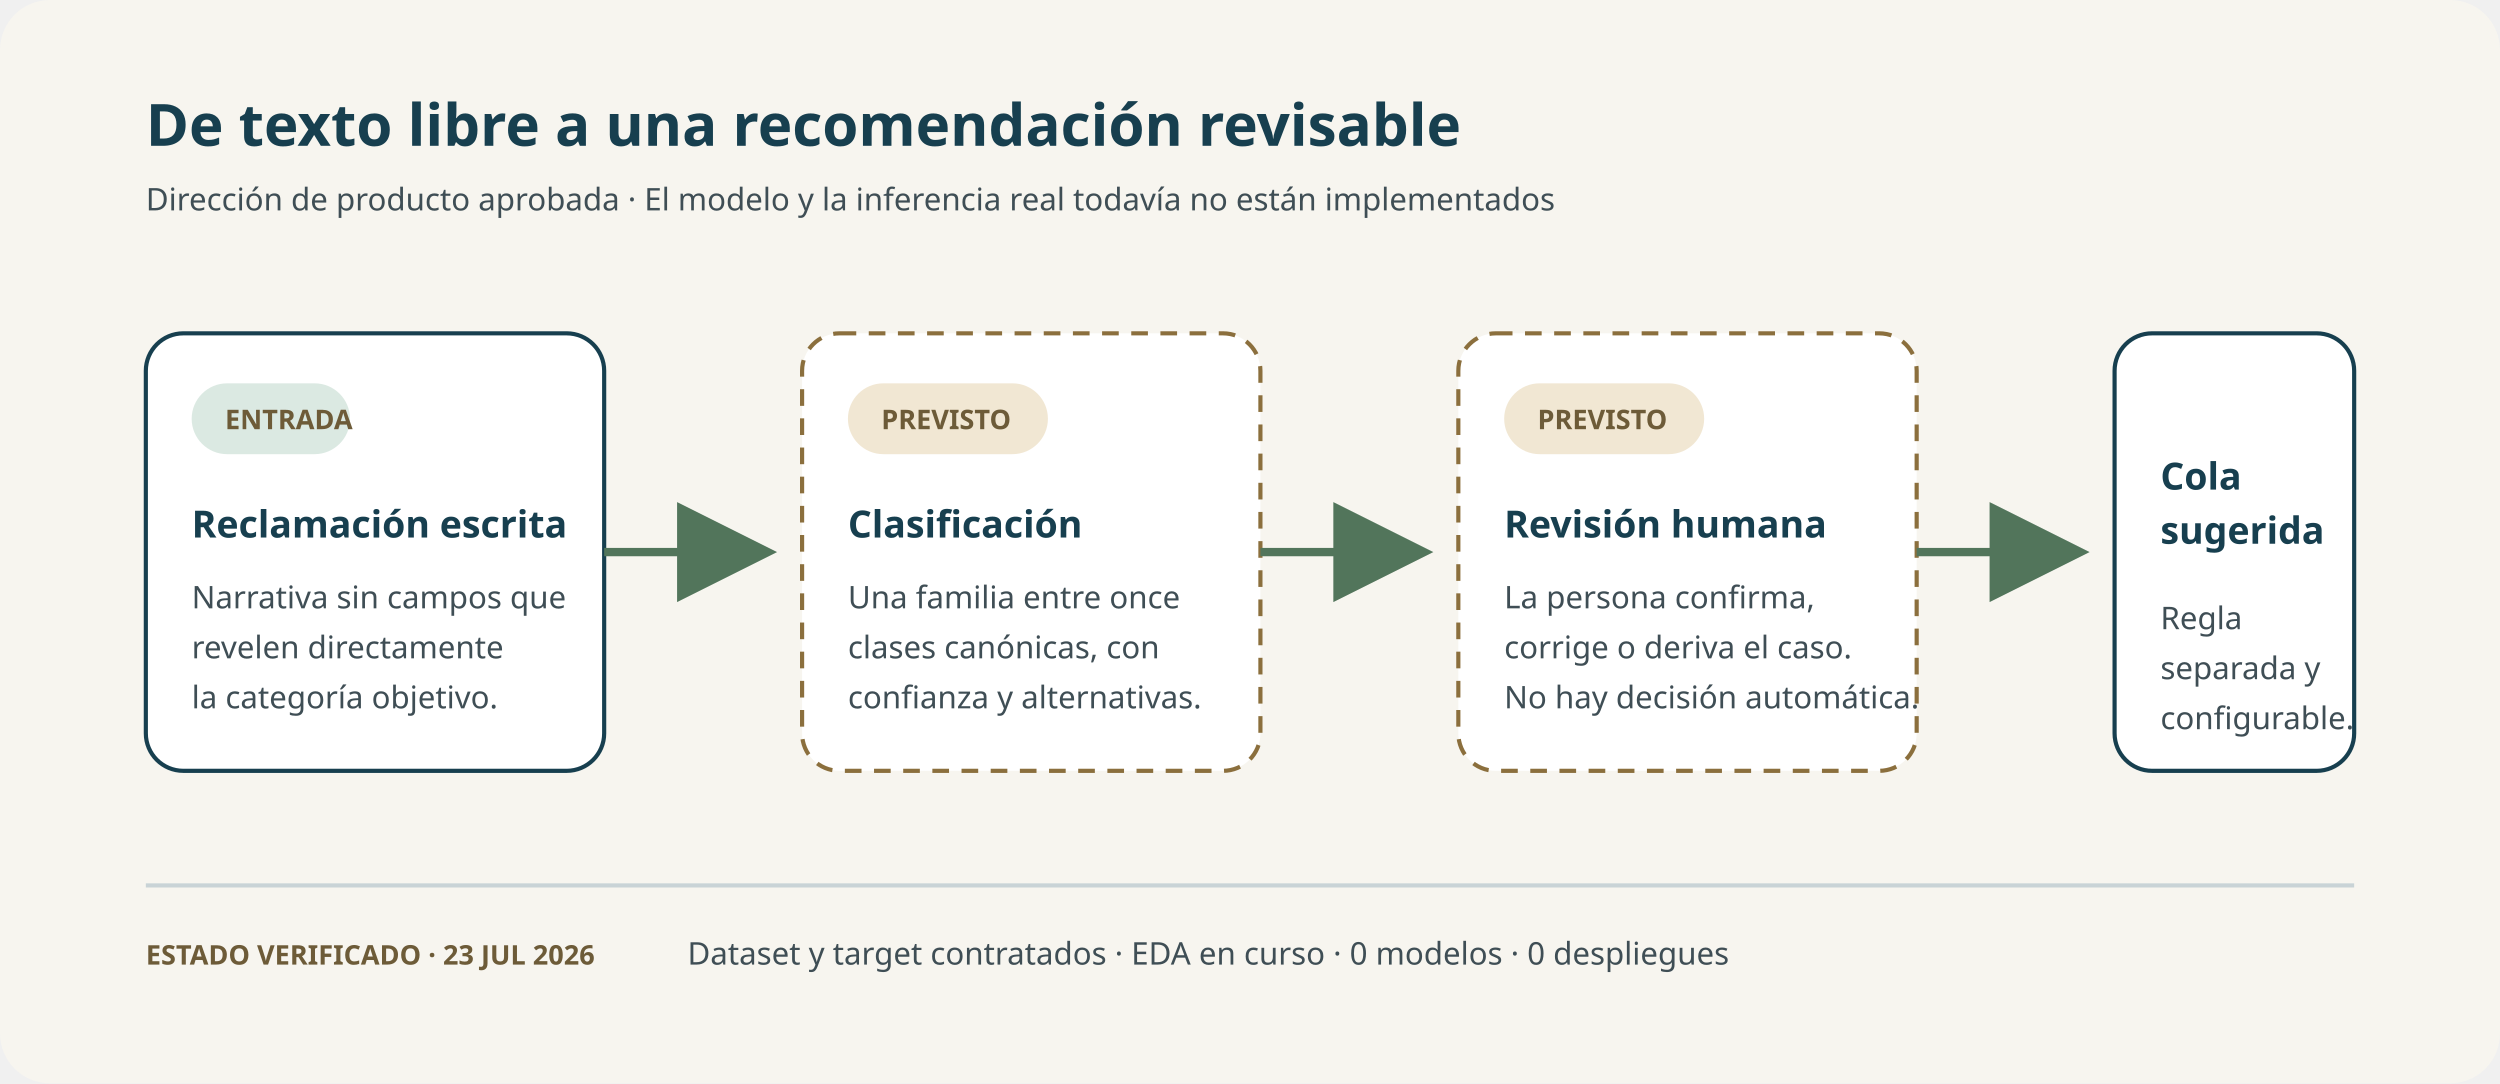
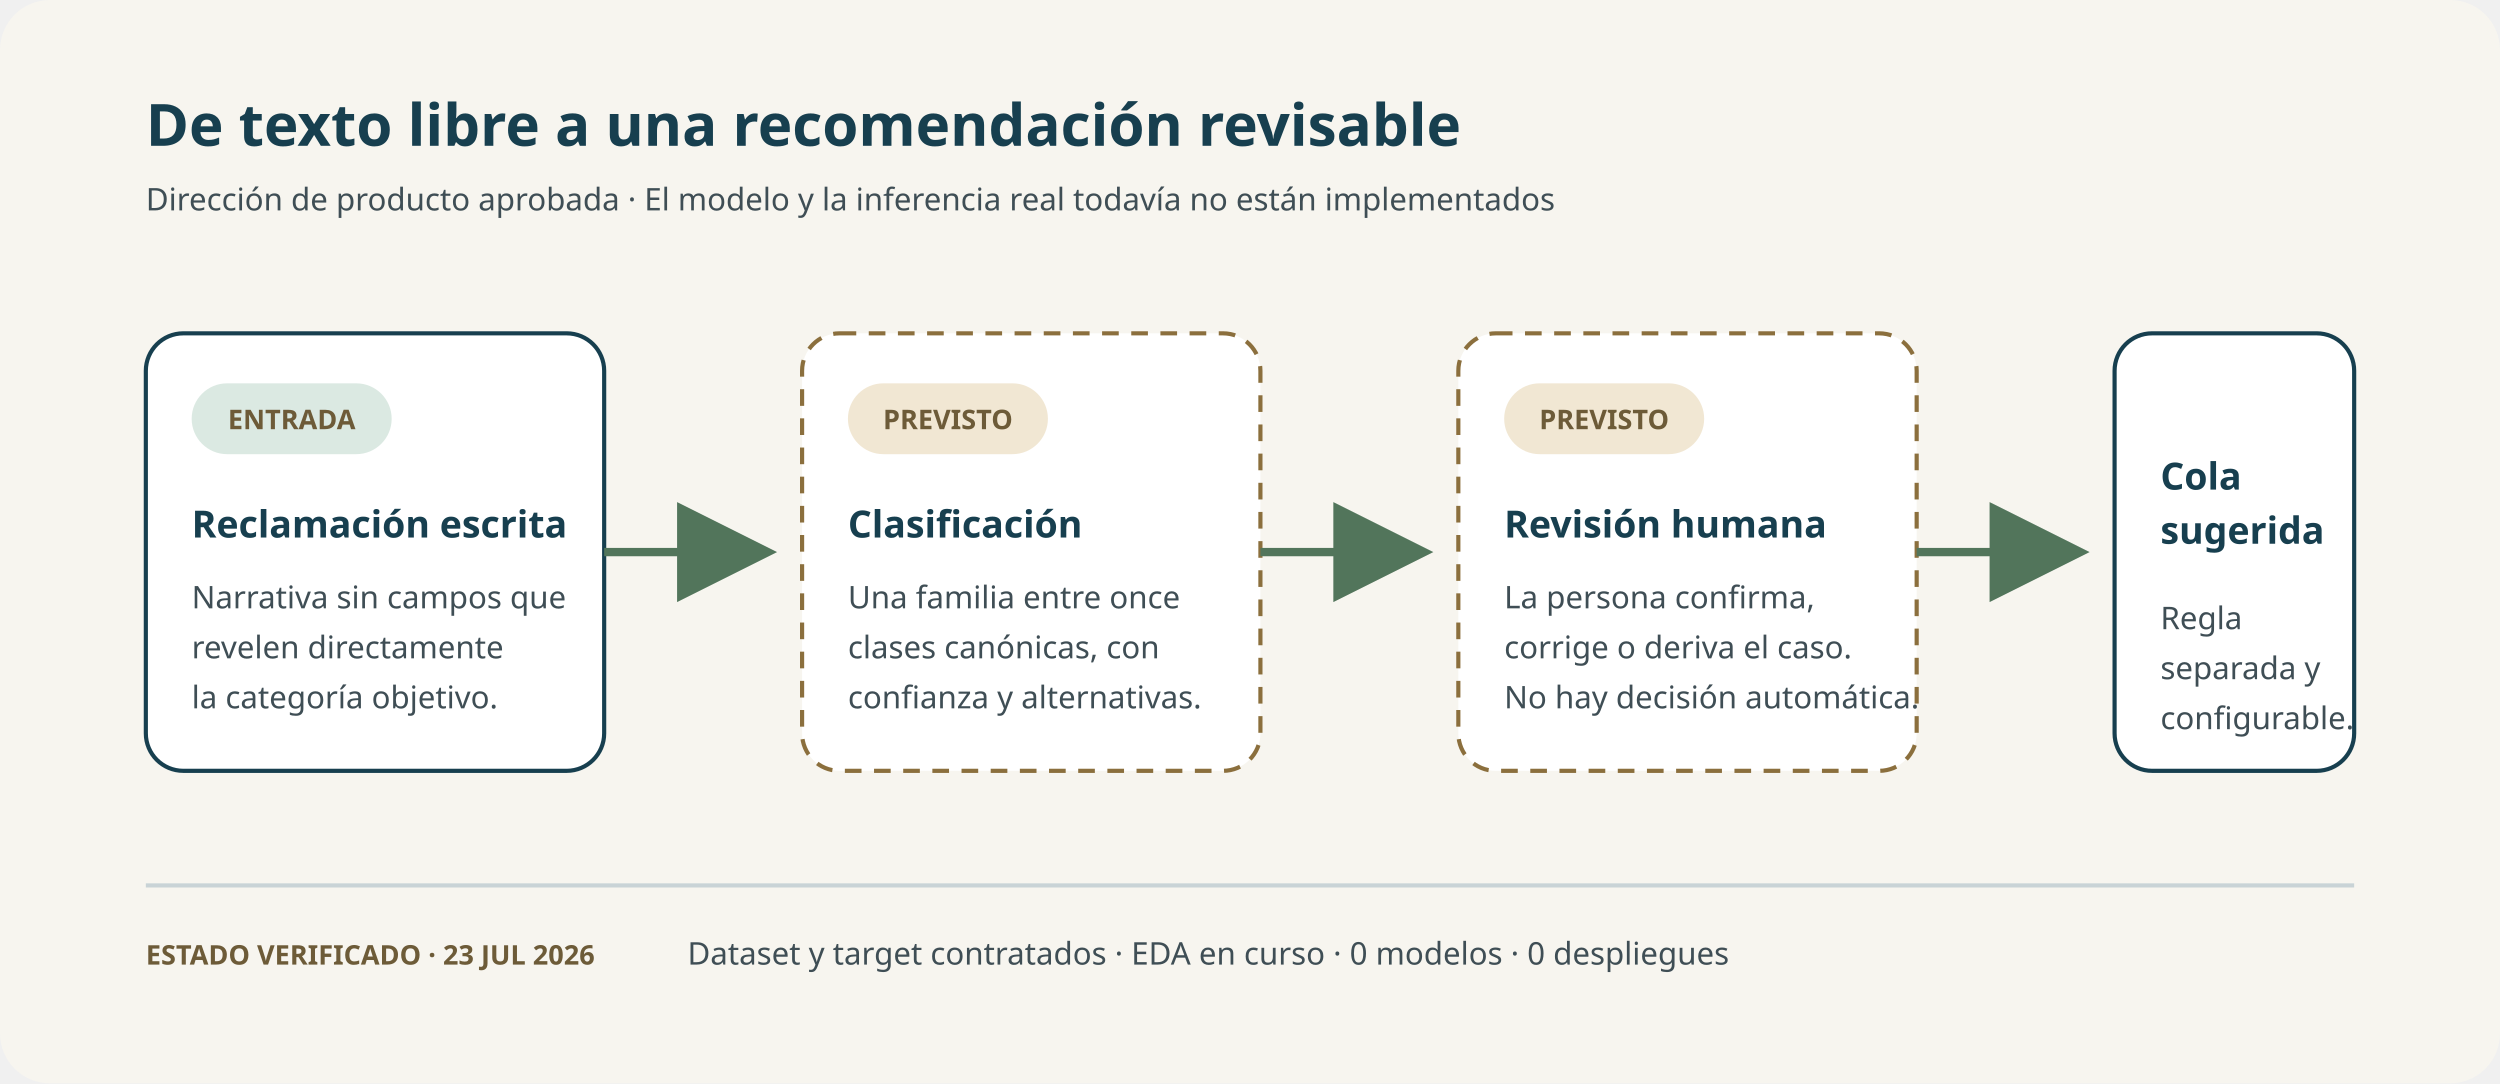
<svg xmlns="http://www.w3.org/2000/svg" width="1200" height="520" viewBox="0 0 1200 520" role="img" aria-labelledby="title desc">
  <defs>
    <style>
      .bg{fill:#f7f5ef}.panel{fill:#fff;stroke:#173f4f;stroke-width:2}.planned{fill:#fff;stroke:#8b6f3d;stroke-width:2;stroke-dasharray:8 6}
      .title{font:700 28px system-ui,sans-serif;fill:#173f4f}.label{font:700 18px system-ui,sans-serif;fill:#173f4f}
      .copy{font:400 15px system-ui,sans-serif;fill:#3f4e55}.small{font:600 13px system-ui,sans-serif;fill:#6d5b38}
      .arrow{stroke:#52755b;stroke-width:4;fill:none;marker-end:url(#end)}.accent{fill:#dbe9e2}.warn{fill:#f1e7d3}
    </style>
    <marker id="end" markerWidth="12" markerHeight="12" refX="10" refY="6" orient="auto">
      <path d="M0 0L12 6L0 12Z" fill="#52755b" />
    </marker>
  </defs>
  <rect class="bg" width="1200" height="520" rx="24" />
  <text class="title" x="70" y="70">De texto libre a una recomendación revisable</text>
  <text class="copy" x="70" y="101">Dirección de producto aprobada · El modelo y la inferencia real todavía no están implementados</text>
  <rect class="panel" x="70" y="160" width="220" height="210" rx="18" />
-   <rect class="accent" x="92" y="184" width="76" height="34" rx="17" />
-   <text class="small" x="108" y="206">ENTRADA</text>
+   <rect class="accent" x="92" y="184" width="96" height="34" rx="17" />
+   <text class="small" x="140" y="206" text-anchor="middle">ENTRADA</text>
  <text class="label" x="92" y="258">Reclamación escrita</text>
  <text class="copy" x="92" y="292">Narrativa sin campos que</text>
  <text class="copy" x="92" y="316">revelen directamente</text>
  <text class="copy" x="92" y="340">la categoría objetivo.</text>
  <path class="arrow" d="M290 265H365" />
  <rect class="planned" x="385" y="160" width="220" height="210" rx="18" />
  <rect class="warn" x="407" y="184" width="96" height="34" rx="17" />
-   <text class="small" x="423" y="206">PREVISTO</text>
+   <text class="small" x="455" y="206" text-anchor="middle">PREVISTO</text>
  <text class="label" x="407" y="258">Clasificación</text>
  <text class="copy" x="407" y="292">Una familia entre once</text>
  <text class="copy" x="407" y="316">clases canónicas, con</text>
  <text class="copy" x="407" y="340">confianza y alternativas.</text>
  <path class="arrow" d="M605 265H680" />
  <rect class="planned" x="700" y="160" width="220" height="210" rx="18" />
  <rect class="warn" x="722" y="184" width="96" height="34" rx="17" />
-   <text class="small" x="738" y="206">PREVISTO</text>
+   <text class="small" x="770" y="206" text-anchor="middle">PREVISTO</text>
  <text class="label" x="722" y="258">Revisión humana</text>
  <text class="copy" x="722" y="292">La persona confirma,</text>
  <text class="copy" x="722" y="316">corrige o deriva el caso.</text>
  <text class="copy" x="722" y="340">No hay decisión automática.</text>
  <path class="arrow" d="M920 265H995" />
  <rect class="panel" x="1015" y="160" width="115" height="210" rx="18" />
  <text class="label" x="1037" y="235">Cola</text>
  <text class="label" x="1037" y="261">sugerida</text>
  <text class="copy" x="1037" y="302">Regla</text>
  <text class="copy" x="1037" y="326">separada y</text>
  <text class="copy" x="1037" y="350">configurable.</text>
  <line x1="70" y1="425" x2="1130" y2="425" stroke="#c9d3d6" stroke-width="2" />
  <text class="small" x="70" y="463">ESTADO VERIFICADO · 23 JUL 2026</text>
  <text class="copy" x="330" y="463">Dataset y target contratados · EDA en curso · 0 modelos · 0 despliegues</text>
</svg>
